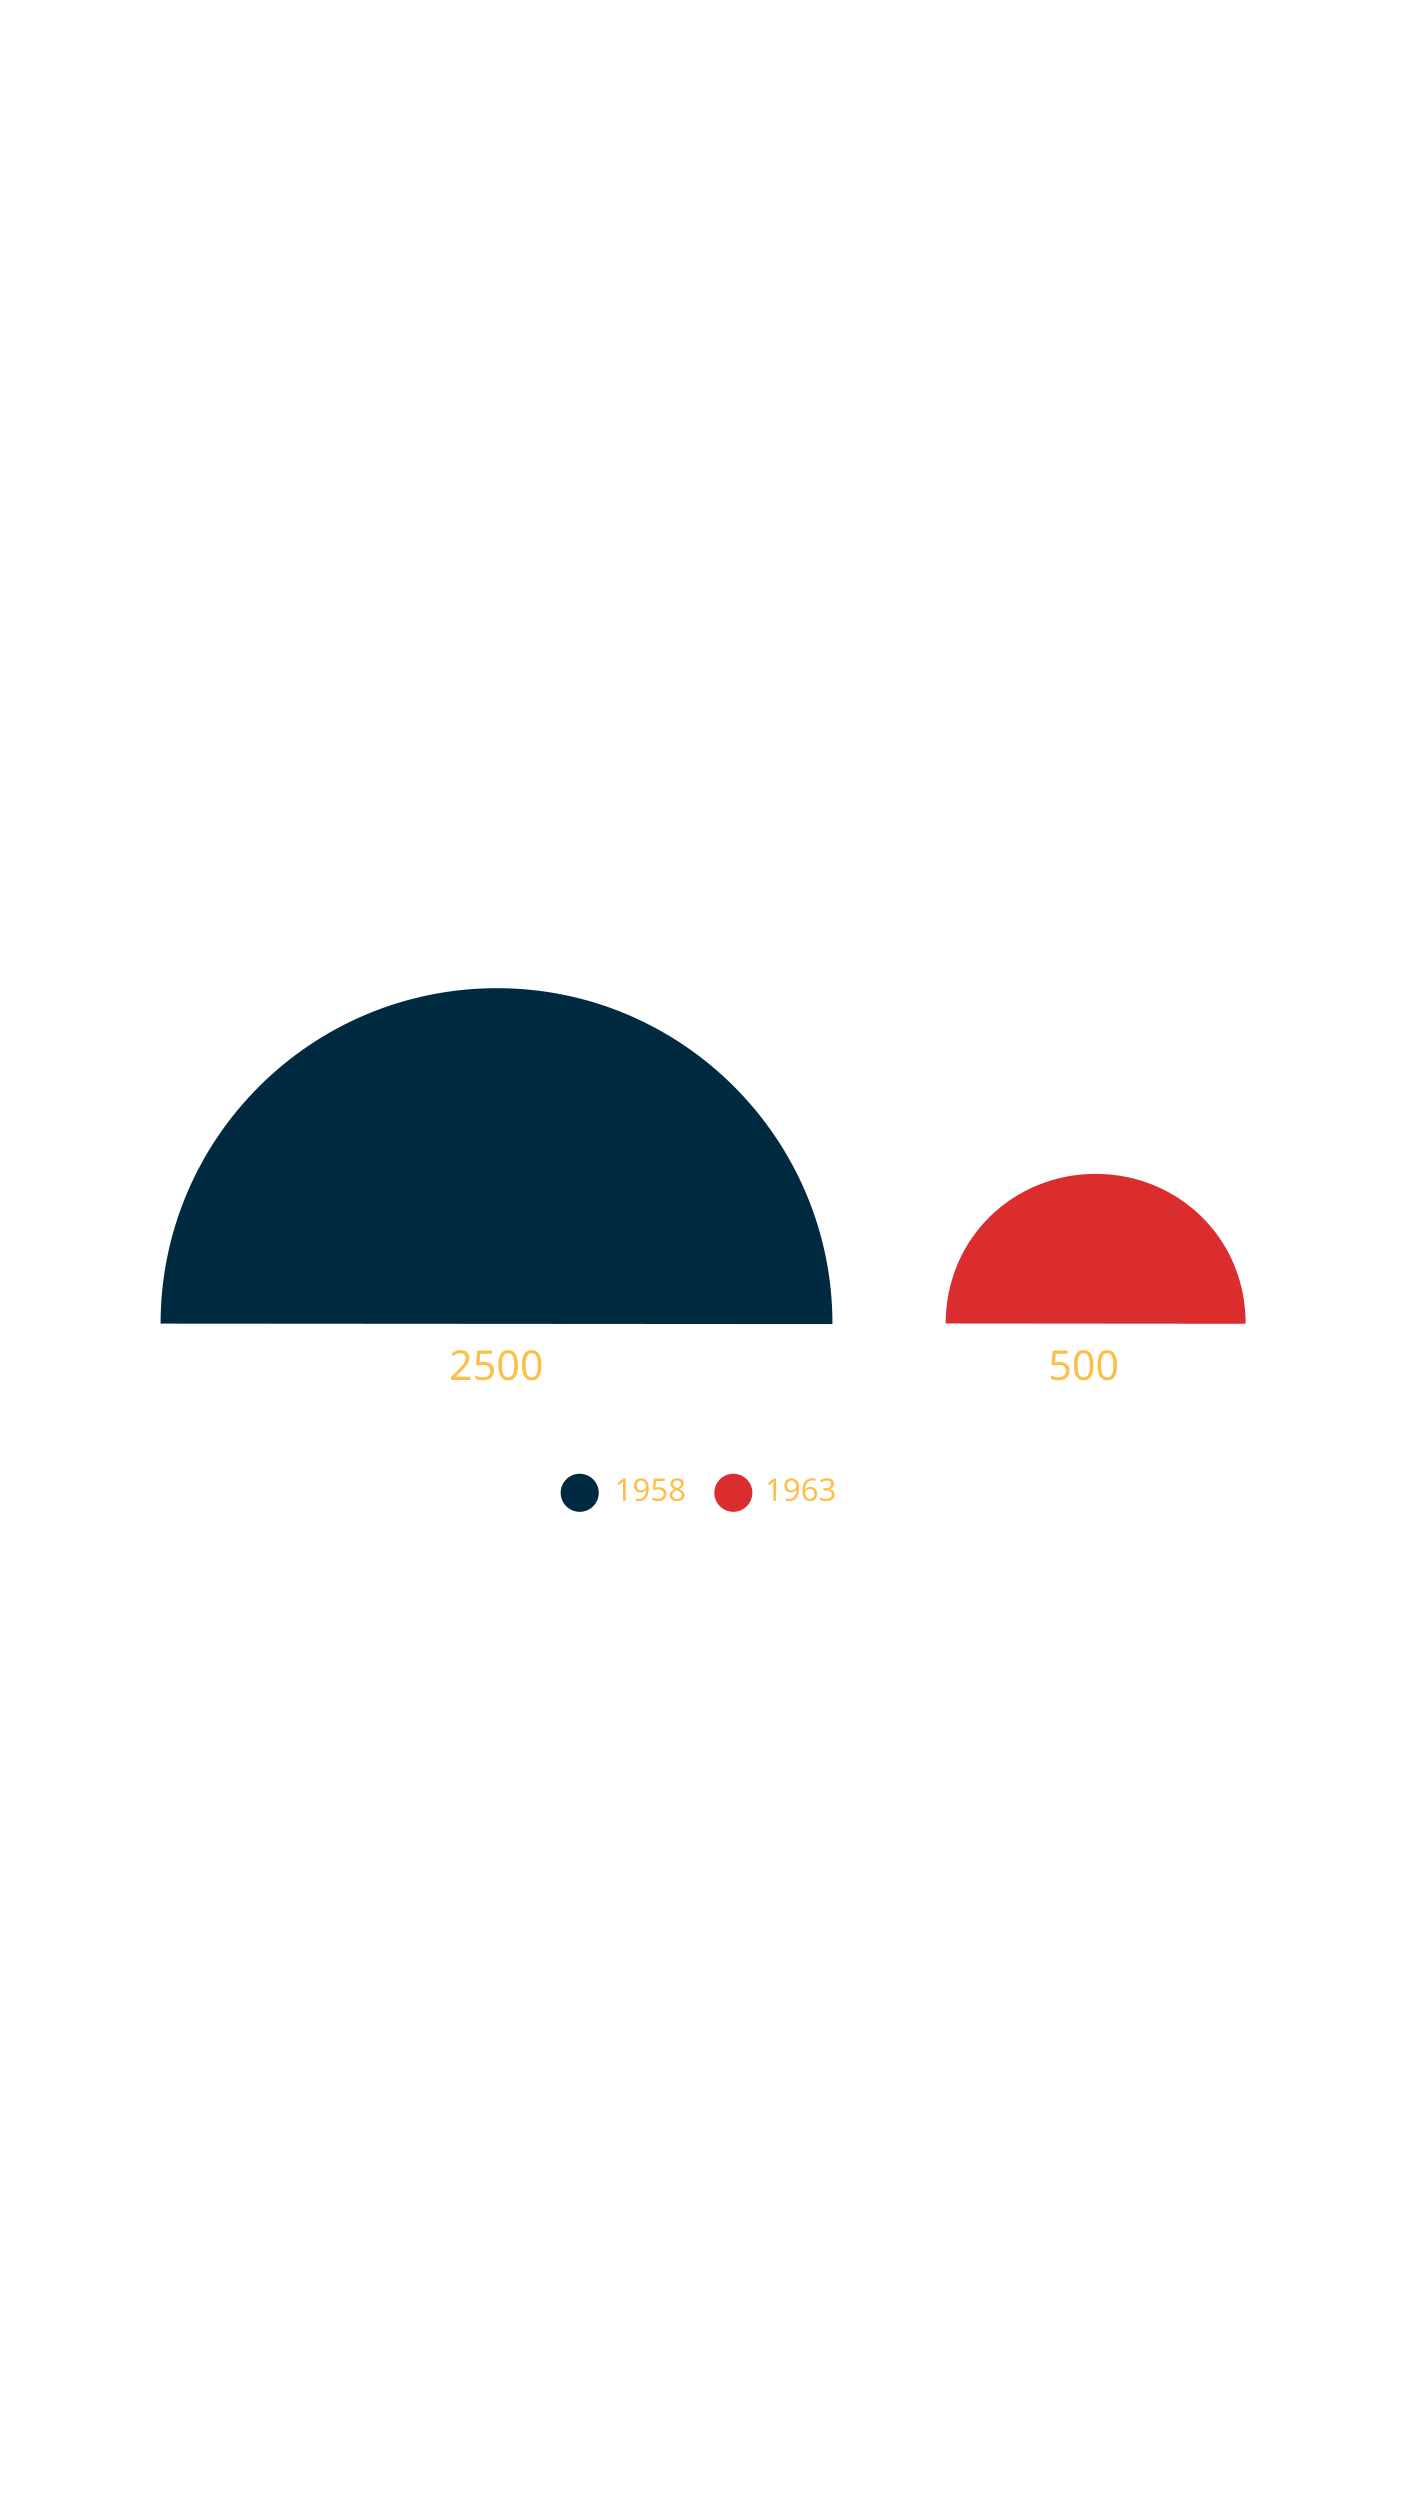
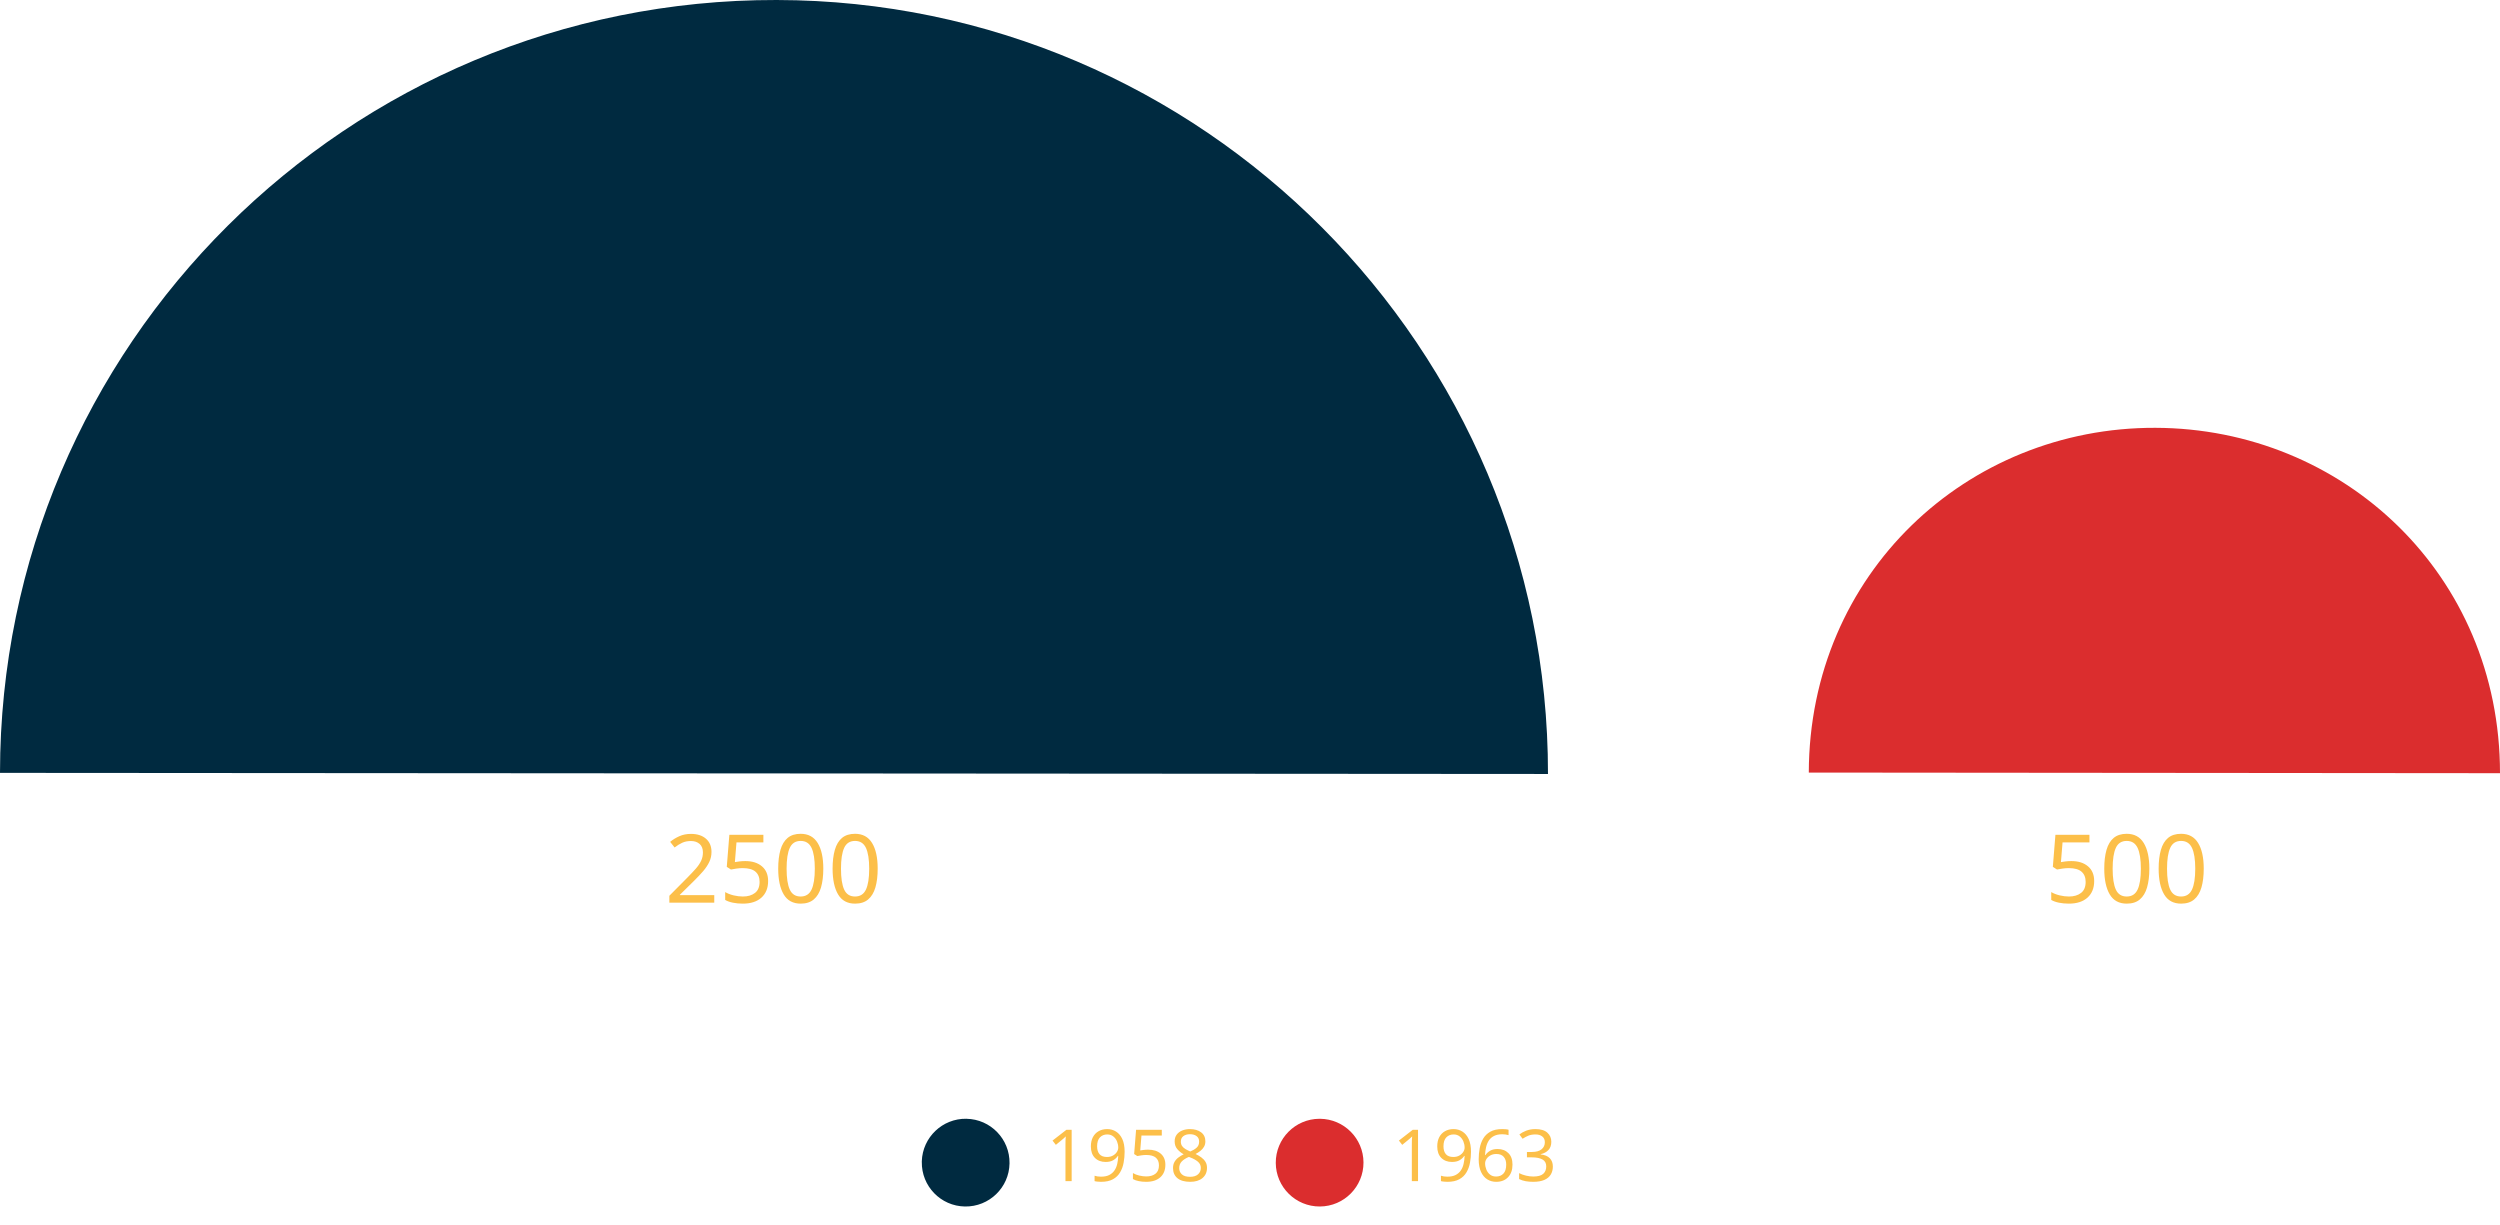
- <svg xmlns="http://www.w3.org/2000/svg" id="a" viewBox="0 0 1080 1920">
+ <svg xmlns="http://www.w3.org/2000/svg" viewBox="0 0 833.36 408.24">
  <defs>
-     <style>.d{font-size:31.69px;}.d,.e{fill:#fcbf49;font-family:Poppins-Bold, Poppins;}.e{font-size:23.96px;}.f{fill:#002a40;}.g{clip-path:url(#b);}.h{clip-path:url(#c);}.i{fill:none;}.j{fill:#db2d2e;}</style>
-     <clipPath id="b">
-       <rect class="i" width="1080" height="1920" />
-     </clipPath>
-     <clipPath id="c">
-       <rect class="i" width="1080" height="1920" />
-     </clipPath>
+     <style>.d{font-size:31.69px;}.d,.e{fill:#fcbf49;font-family:Poppins-Bold, Poppins;}.e{font-size:23.96px;}.f{fill:#002a40;}.g{fill:#db2d2e;}</style>
  </defs>
-   <g class="g">
-     <g>
-       <path class="f" d="M123.32,1016.54c.1-142.54,115.98-257.86,258.87-257.63,141.88,.23,257.28,116,257.14,258" />
-       <path class="j" d="M726.27,1016.44c.18-66.35,52.75-115.11,115.54-114.92,62.56,.19,114.86,48.81,114.87,115.13" />
+   <g id="a" />
+   <g id="b">
+     <g id="c">
+       <g>
+         <path class="f" d="M0,257.63C.1,115.09,115.98-.23,258.87,0c141.88,.23,257.28,116,257.14,258" />
+         <path class="g" d="M602.95,257.53c.18-66.35,52.75-115.11,115.54-114.92,62.56,.19,114.86,48.81,114.87,115.13" />
+       </g>
+       <text class="d" transform="translate(221.61 300.91)">
+         <tspan x="0" y="0">2500</tspan>
+       </text>
+       <text class="d" transform="translate(681.77 300.91)">
+         <tspan x="0" y="0">500</tspan>
+       </text>
+       <g>
+         <path class="f" d="M322.14,372.94c8.07,.13,14.51,6.78,14.38,14.86-.13,8.07-6.78,14.51-14.86,14.38s-14.51-6.78-14.38-14.86c0-.08,0-.15,0-.23,.26-7.98,6.87-14.28,14.85-14.16" />
+         <path class="g" d="M454.51,387.48c.04,8.07-6.47,14.66-14.54,14.7-8.07,.04-14.66-6.47-14.7-14.54s6.47-14.66,14.54-14.7c.08,0,.15,0,.23,0,7.98,.08,14.43,6.56,14.47,14.54" />
+       </g>
+       <text class="e" transform="translate(348.73 393.72)">
+         <tspan x="0" y="0">1958</tspan>
+       </text>
+       <text class="e" transform="translate(464.19 393.72)">
+         <tspan x="0" y="0">1963</tspan>
+       </text>
    </g>
  </g>
-   <text class="d" transform="translate(344.93 1059.82)">
-     <tspan x="0" y="0">2500</tspan>
-   </text>
-   <text class="d" transform="translate(805.09 1059.82)">
-     <tspan x="0" y="0">500</tspan>
-   </text>
-   <g class="h">
-     <g>
-       <path class="f" d="M445.46,1131.85c8.07,.13,14.51,6.78,14.38,14.86-.13,8.07-6.78,14.51-14.86,14.38s-14.51-6.78-14.38-14.86c0-.08,0-.15,0-.23,.26-7.98,6.87-14.28,14.85-14.16" />
-       <path class="j" d="M577.83,1146.39c.04,8.07-6.47,14.66-14.54,14.7-8.07,.04-14.66-6.47-14.7-14.54s6.47-14.66,14.54-14.7c.08,0,.15,0,.23,0,7.98,.08,14.43,6.56,14.47,14.54" />
-     </g>
-   </g>
-   <text class="e" transform="translate(472.05 1152.63)">
-     <tspan x="0" y="0">1958</tspan>
-   </text>
-   <text class="e" transform="translate(587.51 1152.63)">
-     <tspan x="0" y="0">1963</tspan>
-   </text>
</svg>
